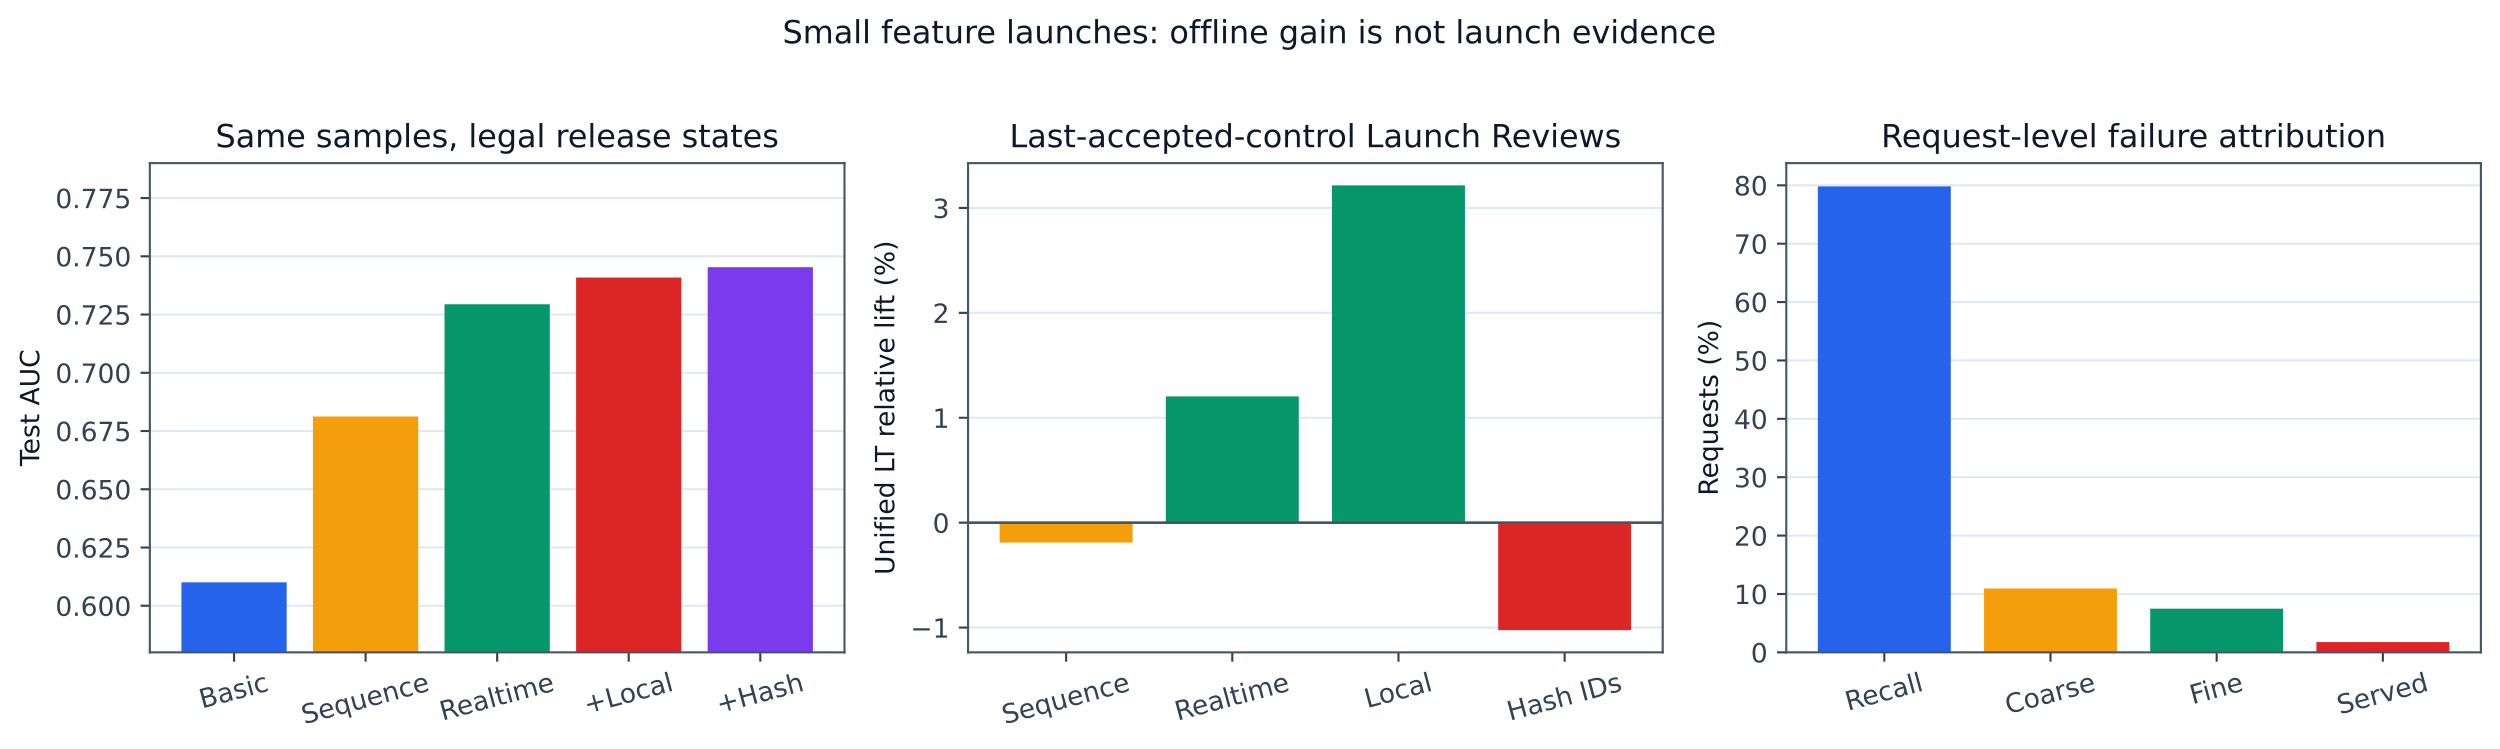
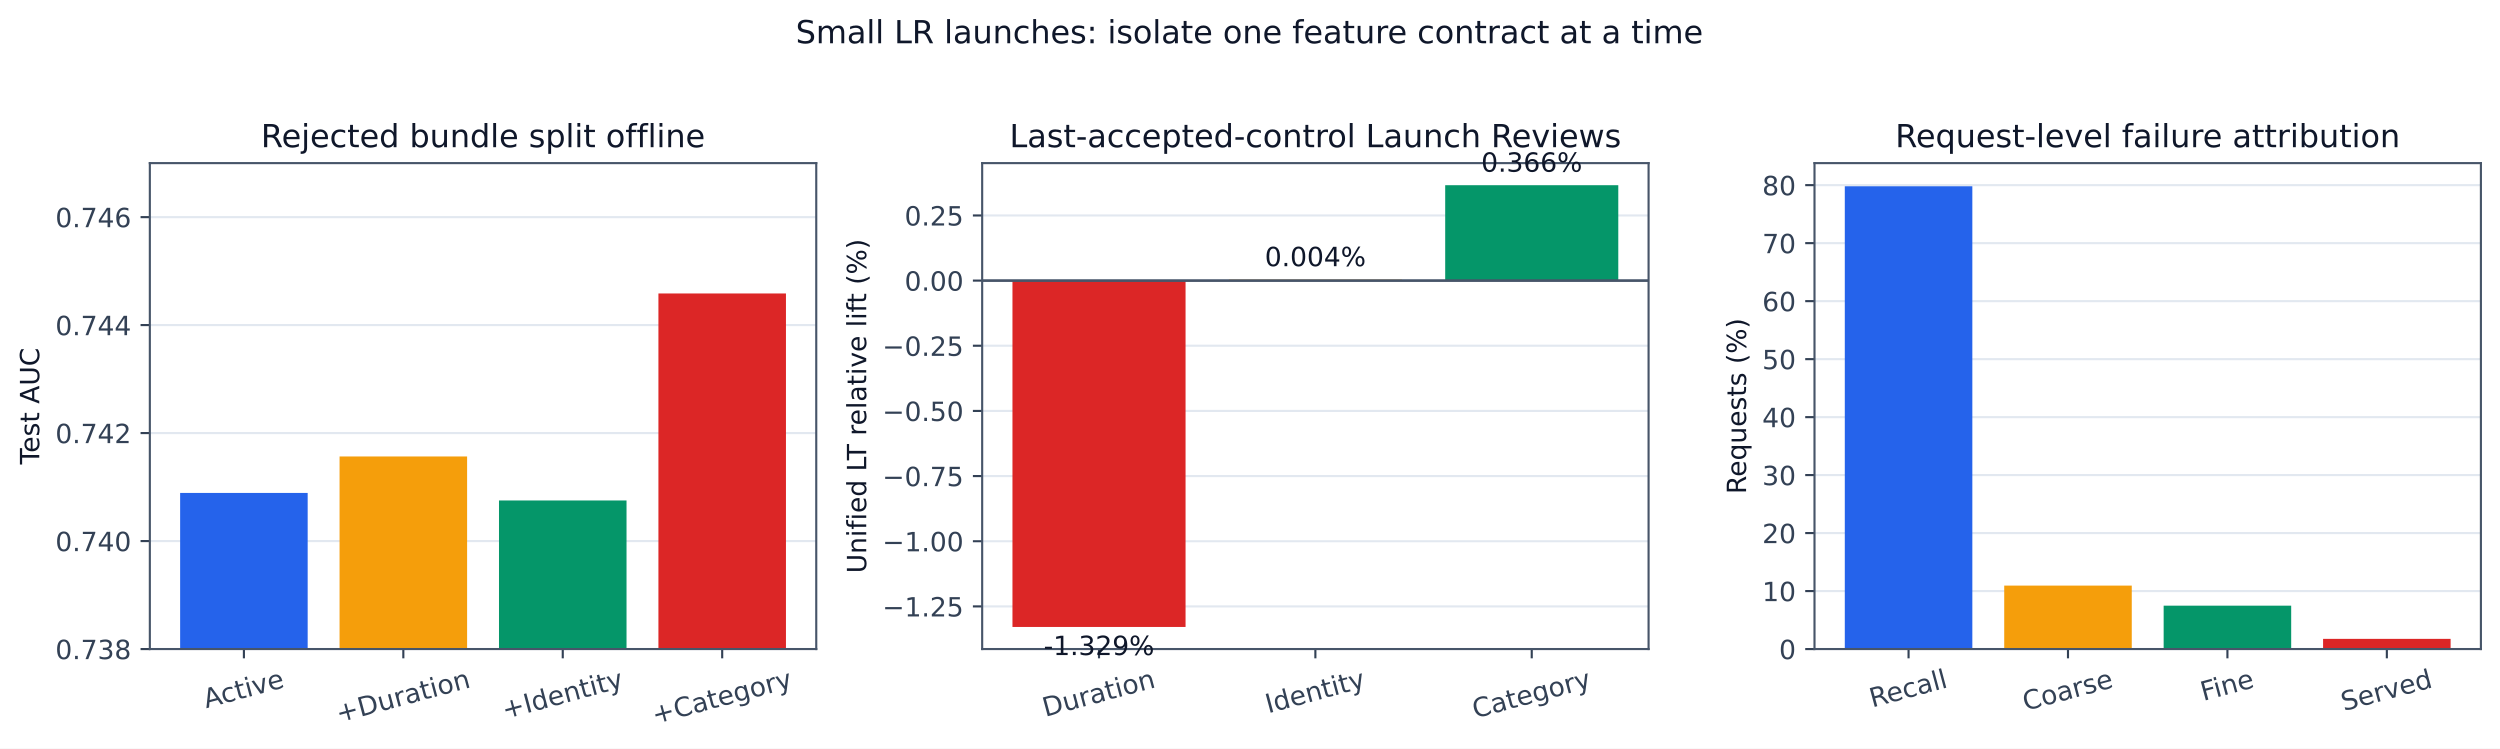
- <svg xmlns="http://www.w3.org/2000/svg" xmlns:xlink="http://www.w3.org/1999/xlink" width="942.716pt" height="282.31pt" viewBox="0 0 942.716 282.31" version="1.1">
+ <svg xmlns="http://www.w3.org/2000/svg" xmlns:xlink="http://www.w3.org/1999/xlink" width="942.761pt" height="282.3pt" viewBox="0 0 942.761 282.3" version="1.1">
  <defs>
    <style type="text/css">*{stroke-linejoin: round; stroke-linecap: butt}</style>
  </defs>
  <g id="figure_1">
    <g id="patch_1">
-       <path d="M 0 282.31 L 942.716 282.31 L 942.716 0 L 0 0 z " style="fill: #ffffff" />
+       <path d="M 0 282.3 L 942.761 282.3 L 942.761 -0 L 0 -0 z " style="fill: #ffffff" />
    </g>
    <g id="axes_1">
      <g id="patch_2">
-         <path d="M 56.506 245.994 L 318.446 245.994 L 318.446 61.512 L 56.506 61.512 z " style="fill: #ffffff" />
+         <path d="M 56.506 244.759 L 307.811 244.759 L 307.811 61.512 L 56.506 61.512 z " style="fill: #ffffff" />
      </g>
      <g id="matplotlib.axis_1">
        <g id="xtick_1">
          <g id="line2d_1">
            <defs>
              <path id="m2d16d54e33" d="M 0 0 L 0 3.5 " style="stroke: #334155; stroke-width: 0.8" />
            </defs>
            <g>
-               <use xlink:href="#m2d16d54e33" x="88.257" y="245.994" style="fill: #334155; stroke: #334155; stroke-width: 0.8" />
+               <use xlink:href="#m2d16d54e33" x="91.978" y="244.759" style="fill: #334155; stroke: #334155; stroke-width: 0.8" />
            </g>
          </g>
          <g id="text_1">
-             <text style="font-size: 10px; font-family: 'DejaVu Sans'; fill: #334155" transform="translate(76.18429 267.1856) rotate(-15)">Basic</text>
+             <text style="font-size: 10px; font-family: 'DejaVu Sans'; fill: #334155" transform="translate(77.75155 267.1052) rotate(-15)">Active</text>
          </g>
        </g>
        <g id="xtick_2">
          <g id="line2d_2">
            <g>
-               <use xlink:href="#m2d16d54e33" x="137.866" y="245.994" style="fill: #334155; stroke: #334155; stroke-width: 0.8" />
+               <use xlink:href="#m2d16d54e33" x="152.098" y="244.759" style="fill: #334155; stroke: #334155; stroke-width: 0.8" />
            </g>
          </g>
          <g id="text_2">
-             <text style="font-size: 10px; font-family: 'DejaVu Sans'; fill: #334155" transform="translate(114.7562 273.1008) rotate(-15)">Sequence</text>
+             <text style="font-size: 10px; font-family: 'DejaVu Sans'; fill: #334155" transform="translate(127.7898 272.5084) rotate(-15)">+Duration</text>
          </g>
        </g>
        <g id="xtick_3">
          <g id="line2d_3">
            <g>
-               <use xlink:href="#m2d16d54e33" x="187.476" y="245.994" style="fill: #334155; stroke: #334155; stroke-width: 0.8" />
+               <use xlink:href="#m2d16d54e33" x="212.219" y="244.759" style="fill: #334155; stroke: #334155; stroke-width: 0.8" />
            </g>
          </g>
          <g id="text_3">
-             <text style="font-size: 10px; font-family: 'DejaVu Sans'; fill: #334155" transform="translate(166.8676 271.7602) rotate(-15)">Realtime</text>
+             <text style="font-size: 10px; font-family: 'DejaVu Sans'; fill: #334155" transform="translate(190.3759 271.1872) rotate(-15)">+Identity</text>
          </g>
        </g>
        <g id="xtick_4">
          <g id="line2d_4">
            <g>
-               <use xlink:href="#m2d16d54e33" x="237.086" y="245.994" style="fill: #334155; stroke: #334155; stroke-width: 0.8" />
+               <use xlink:href="#m2d16d54e33" x="272.34" y="244.759" style="fill: #334155; stroke: #334155; stroke-width: 0.8" />
            </g>
          </g>
          <g id="text_4">
-             <text style="font-size: 10px; font-family: 'DejaVu Sans'; fill: #334155" transform="translate(221.2346 269.2108) rotate(-15)">+Local</text>
-           </g>
-         </g>
-         <g id="xtick_5">
-           <g id="line2d_5">
-             <g>
-               <use xlink:href="#m2d16d54e33" x="286.696" y="245.994" style="fill: #334155; stroke: #334155; stroke-width: 0.8" />
-             </g>
-           </g>
-           <g id="text_5">
-             <text style="font-size: 10px; font-family: 'DejaVu Sans'; fill: #334155" transform="translate(271.1946 269.0232) rotate(-15)">+Hash</text>
+             <text style="font-size: 10px; font-family: 'DejaVu Sans'; fill: #334155" transform="translate(246.9447 273.0908) rotate(-15)">+Category</text>
          </g>
        </g>
      </g>
      <g id="matplotlib.axis_2">
        <g id="ytick_1">
+           <g id="line2d_5">
+             <path d="M 56.506 244.759 L 307.811 244.759 " clip-path="url(#p1e16b56809)" style="fill: none; stroke: #e2e8f0; stroke-width: 0.8; stroke-linecap: square" />
+           </g>
          <g id="line2d_6">
-             <path d="M 56.506 228.424 L 318.446 228.424 " clip-path="url(#p769c4c5635)" style="fill: none; stroke: #e2e8f0; stroke-width: 0.8; stroke-linecap: square" />
-           </g>
-           <g id="line2d_7">
            <defs>
              <path id="mf6fff8dffd" d="M 0 0 L -3.5 0 " style="stroke: #334155; stroke-width: 0.8" />
            </defs>
            <g>
-               <use xlink:href="#mf6fff8dffd" x="56.506" y="228.424" style="fill: #334155; stroke: #334155; stroke-width: 0.8" />
+               <use xlink:href="#mf6fff8dffd" x="56.506" y="244.759" style="fill: #334155; stroke: #334155; stroke-width: 0.8" />
+             </g>
+           </g>
+           <g id="text_5">
+             <text style="font-size: 10px; font-family: 'DejaVu Sans'; text-anchor: end; fill: #334155" x="49.506" y="248.558" transform="rotate(-0 49.50625 248.5585)">0.738</text>
+           </g>
+         </g>
+         <g id="ytick_2">
+           <g id="line2d_7">
+             <path d="M 56.506 204.038 L 307.811 204.038 " clip-path="url(#p1e16b56809)" style="fill: none; stroke: #e2e8f0; stroke-width: 0.8; stroke-linecap: square" />
+           </g>
+           <g id="line2d_8">
+             <g>
+               <use xlink:href="#mf6fff8dffd" x="56.506" y="204.038" style="fill: #334155; stroke: #334155; stroke-width: 0.8" />
            </g>
          </g>
          <g id="text_6">
-             <text style="font-size: 10px; font-family: 'DejaVu Sans'; text-anchor: end; fill: #334155" x="49.506" y="232.223" transform="rotate(-0 49.50625 232.2233)">0.600</text>
-           </g>
-         </g>
-         <g id="ytick_2">
-           <g id="line2d_8">
-             <path d="M 56.506 206.462 L 318.446 206.462 " clip-path="url(#p769c4c5635)" style="fill: none; stroke: #e2e8f0; stroke-width: 0.8; stroke-linecap: square" />
-           </g>
+             <text style="font-size: 10px; font-family: 'DejaVu Sans'; text-anchor: end; fill: #334155" x="49.506" y="207.837" transform="rotate(-0 49.50625 207.8368)">0.740</text>
+           </g>
+         </g>
+         <g id="ytick_3">
          <g id="line2d_9">
-             <g>
-               <use xlink:href="#mf6fff8dffd" x="56.506" y="206.462" style="fill: #334155; stroke: #334155; stroke-width: 0.8" />
+             <path d="M 56.506 163.316 L 307.811 163.316 " clip-path="url(#p1e16b56809)" style="fill: none; stroke: #e2e8f0; stroke-width: 0.8; stroke-linecap: square" />
+           </g>
+           <g id="line2d_10">
+             <g>
+               <use xlink:href="#mf6fff8dffd" x="56.506" y="163.316" style="fill: #334155; stroke: #334155; stroke-width: 0.8" />
            </g>
          </g>
          <g id="text_7">
-             <text style="font-size: 10px; font-family: 'DejaVu Sans'; text-anchor: end; fill: #334155" x="49.506" y="210.261" transform="rotate(-0 49.50625 210.2612)">0.625</text>
-           </g>
-         </g>
-         <g id="ytick_3">
-           <g id="line2d_10">
-             <path d="M 56.506 184.5 L 318.446 184.5 " clip-path="url(#p769c4c5635)" style="fill: none; stroke: #e2e8f0; stroke-width: 0.8; stroke-linecap: square" />
-           </g>
+             <text style="font-size: 10px; font-family: 'DejaVu Sans'; text-anchor: end; fill: #334155" x="49.506" y="167.115" transform="rotate(-0 49.50625 167.1152)">0.742</text>
+           </g>
+         </g>
+         <g id="ytick_4">
          <g id="line2d_11">
-             <g>
-               <use xlink:href="#mf6fff8dffd" x="56.506" y="184.5" style="fill: #334155; stroke: #334155; stroke-width: 0.8" />
+             <path d="M 56.506 122.594 L 307.811 122.594 " clip-path="url(#p1e16b56809)" style="fill: none; stroke: #e2e8f0; stroke-width: 0.8; stroke-linecap: square" />
+           </g>
+           <g id="line2d_12">
+             <g>
+               <use xlink:href="#mf6fff8dffd" x="56.506" y="122.594" style="fill: #334155; stroke: #334155; stroke-width: 0.8" />
            </g>
          </g>
          <g id="text_8">
-             <text style="font-size: 10px; font-family: 'DejaVu Sans'; text-anchor: end; fill: #334155" x="49.506" y="188.299" transform="rotate(-0 49.50625 188.2991)">0.650</text>
-           </g>
-         </g>
-         <g id="ytick_4">
-           <g id="line2d_12">
-             <path d="M 56.506 162.538 L 318.446 162.538 " clip-path="url(#p769c4c5635)" style="fill: none; stroke: #e2e8f0; stroke-width: 0.8; stroke-linecap: square" />
-           </g>
+             <text style="font-size: 10px; font-family: 'DejaVu Sans'; text-anchor: end; fill: #334155" x="49.506" y="126.394" transform="rotate(-0 49.50625 126.3936)">0.744</text>
+           </g>
+         </g>
+         <g id="ytick_5">
          <g id="line2d_13">
-             <g>
-               <use xlink:href="#mf6fff8dffd" x="56.506" y="162.538" style="fill: #334155; stroke: #334155; stroke-width: 0.8" />
+             <path d="M 56.506 81.873 L 307.811 81.873 " clip-path="url(#p1e16b56809)" style="fill: none; stroke: #e2e8f0; stroke-width: 0.8; stroke-linecap: square" />
+           </g>
+           <g id="line2d_14">
+             <g>
+               <use xlink:href="#mf6fff8dffd" x="56.506" y="81.873" style="fill: #334155; stroke: #334155; stroke-width: 0.8" />
            </g>
          </g>
          <g id="text_9">
-             <text style="font-size: 10px; font-family: 'DejaVu Sans'; text-anchor: end; fill: #334155" x="49.506" y="166.337" transform="rotate(-0 49.50625 166.337)">0.675</text>
-           </g>
-         </g>
-         <g id="ytick_5">
-           <g id="line2d_14">
-             <path d="M 56.506 140.576 L 318.446 140.576 " clip-path="url(#p769c4c5635)" style="fill: none; stroke: #e2e8f0; stroke-width: 0.8; stroke-linecap: square" />
-           </g>
-           <g id="line2d_15">
-             <g>
-               <use xlink:href="#mf6fff8dffd" x="56.506" y="140.576" style="fill: #334155; stroke: #334155; stroke-width: 0.8" />
-             </g>
-           </g>
-           <g id="text_10">
-             <text style="font-size: 10px; font-family: 'DejaVu Sans'; text-anchor: end; fill: #334155" x="49.506" y="144.375" transform="rotate(-0 49.50625 144.3749)">0.700</text>
-           </g>
-         </g>
-         <g id="ytick_6">
-           <g id="line2d_16">
-             <path d="M 56.506 118.614 L 318.446 118.614 " clip-path="url(#p769c4c5635)" style="fill: none; stroke: #e2e8f0; stroke-width: 0.8; stroke-linecap: square" />
-           </g>
-           <g id="line2d_17">
-             <g>
-               <use xlink:href="#mf6fff8dffd" x="56.506" y="118.614" style="fill: #334155; stroke: #334155; stroke-width: 0.8" />
-             </g>
-           </g>
-           <g id="text_11">
-             <text style="font-size: 10px; font-family: 'DejaVu Sans'; text-anchor: end; fill: #334155" x="49.506" y="122.413" transform="rotate(-0 49.50625 122.4127)">0.725</text>
-           </g>
-         </g>
-         <g id="ytick_7">
-           <g id="line2d_18">
-             <path d="M 56.506 96.651 L 318.446 96.651 " clip-path="url(#p769c4c5635)" style="fill: none; stroke: #e2e8f0; stroke-width: 0.8; stroke-linecap: square" />
-           </g>
-           <g id="line2d_19">
-             <g>
-               <use xlink:href="#mf6fff8dffd" x="56.506" y="96.651" style="fill: #334155; stroke: #334155; stroke-width: 0.8" />
-             </g>
-           </g>
-           <g id="text_12">
-             <text style="font-size: 10px; font-family: 'DejaVu Sans'; text-anchor: end; fill: #334155" x="49.506" y="100.451" transform="rotate(-0 49.50625 100.4506)">0.750</text>
-           </g>
-         </g>
-         <g id="ytick_8">
-           <g id="line2d_20">
-             <path d="M 56.506 74.689 L 318.446 74.689 " clip-path="url(#p769c4c5635)" style="fill: none; stroke: #e2e8f0; stroke-width: 0.8; stroke-linecap: square" />
-           </g>
-           <g id="line2d_21">
-             <g>
-               <use xlink:href="#mf6fff8dffd" x="56.506" y="74.689" style="fill: #334155; stroke: #334155; stroke-width: 0.8" />
-             </g>
-           </g>
-           <g id="text_13">
-             <text style="font-size: 10px; font-family: 'DejaVu Sans'; text-anchor: end; fill: #334155" x="49.506" y="78.488" transform="rotate(-0 49.50625 78.48849)">0.775</text>
-           </g>
-         </g>
-         <g id="text_14">
-           <text style="font-size: 10px; font-family: 'DejaVu Sans'; text-anchor: middle; fill: #0f172a" x="14.798" y="153.753" transform="rotate(-90 14.79844 153.7529)">Test AUC</text>
+             <text style="font-size: 10px; font-family: 'DejaVu Sans'; text-anchor: end; fill: #334155" x="49.506" y="85.672" transform="rotate(-0 49.50625 85.67202)">0.746</text>
+           </g>
+         </g>
+         <g id="text_10">
+           <text style="font-size: 10px; font-family: 'DejaVu Sans'; text-anchor: middle; fill: #0f172a" x="14.798" y="153.136" transform="rotate(-90 14.79844 153.1356)">Test AUC</text>
        </g>
      </g>
      <g id="patch_3">
-         <path d="M 68.413 755.515 L 108.1 755.515 L 108.1 219.592 L 68.413 219.592 z " clip-path="url(#p769c4c5635)" style="fill: #2563eb" />
+         <path d="M 67.929 15271.033 L 116.026 15271.033 L 116.026 185.888 L 67.929 185.888 z " clip-path="url(#p1e16b56809)" style="fill: #2563eb" />
      </g>
      <g id="patch_4">
-         <path d="M 118.022 755.515 L 157.71 755.515 L 157.71 157.079 L 118.022 157.079 z " clip-path="url(#p769c4c5635)" style="fill: #f59e0b" />
+         <path d="M 128.05 15271.033 L 176.147 15271.033 L 176.147 172.144 L 128.05 172.144 z " clip-path="url(#p1e16b56809)" style="fill: #f59e0b" />
      </g>
      <g id="patch_5">
-         <path d="M 167.632 755.515 L 207.32 755.515 L 207.32 114.738 L 167.632 114.738 z " clip-path="url(#p769c4c5635)" style="fill: #059669" />
+         <path d="M 188.171 15271.033 L 236.267 15271.033 L 236.267 188.725 L 188.171 188.725 z " clip-path="url(#p1e16b56809)" style="fill: #059669" />
      </g>
      <g id="patch_6">
-         <path d="M 217.242 755.515 L 256.93 755.515 L 256.93 104.653 L 217.242 104.653 z " clip-path="url(#p769c4c5635)" style="fill: #dc2626" />
+         <path d="M 248.292 15271.033 L 296.388 15271.033 L 296.388 110.66 L 248.292 110.66 z " clip-path="url(#p1e16b56809)" style="fill: #dc2626" />
      </g>
      <g id="patch_7">
-         <path d="M 266.852 755.515 L 306.54 755.515 L 306.54 100.762 L 266.852 100.762 z " clip-path="url(#p769c4c5635)" style="fill: #7c3aed" />
+         <path d="M 56.506 244.759 L 56.506 61.512 " style="fill: none; stroke: #475569; stroke-width: 0.8; stroke-linejoin: miter; stroke-linecap: square" />
      </g>
      <g id="patch_8">
-         <path d="M 56.506 245.994 L 56.506 61.512 " style="fill: none; stroke: #475569; stroke-width: 0.8; stroke-linejoin: miter; stroke-linecap: square" />
+         <path d="M 307.811 244.759 L 307.811 61.512 " style="fill: none; stroke: #475569; stroke-width: 0.8; stroke-linejoin: miter; stroke-linecap: square" />
      </g>
      <g id="patch_9">
-         <path d="M 318.446 245.994 L 318.446 61.512 " style="fill: none; stroke: #475569; stroke-width: 0.8; stroke-linejoin: miter; stroke-linecap: square" />
+         <path d="M 56.506 244.759 L 307.811 244.759 " style="fill: none; stroke: #475569; stroke-width: 0.8; stroke-linejoin: miter; stroke-linecap: square" />
      </g>
      <g id="patch_10">
-         <path d="M 56.506 245.994 L 318.446 245.994 " style="fill: none; stroke: #475569; stroke-width: 0.8; stroke-linejoin: miter; stroke-linecap: square" />
-       </g>
-       <g id="patch_11">
-         <path d="M 56.506 61.512 L 318.446 61.512 " style="fill: none; stroke: #475569; stroke-width: 0.8; stroke-linejoin: miter; stroke-linecap: square" />
-       </g>
-       <g id="text_15">
-         <text style="font-size: 12px; font-family: 'DejaVu Sans'; text-anchor: middle; fill: #0f172a" x="187.476" y="55.512" transform="rotate(-0 187.4762 55.512)">Same samples, legal release states</text>
+         <path d="M 56.506 61.512 L 307.811 61.512 " style="fill: none; stroke: #475569; stroke-width: 0.8; stroke-linejoin: miter; stroke-linecap: square" />
+       </g>
+       <g id="text_11">
+         <text style="font-size: 12px; font-family: 'DejaVu Sans'; text-anchor: middle; fill: #0f172a" x="182.159" y="55.512" transform="rotate(-0 182.1587 55.512)">Rejected bundle split offline</text>
      </g>
    </g>
    <g id="axes_2">
+       <g id="patch_11">
+         <path d="M 370.381 244.759 L 621.686 244.759 L 621.686 61.512 L 370.381 61.512 z " style="fill: #ffffff" />
+       </g>
+       <g id="matplotlib.axis_3">
+         <g id="xtick_5">
+           <g id="line2d_15">
+             <g>
+               <use xlink:href="#m2d16d54e33" x="414.441" y="244.759" style="fill: #334155; stroke: #334155; stroke-width: 0.8" />
+             </g>
+           </g>
+           <g id="text_12">
+             <text style="font-size: 10px; font-family: 'DejaVu Sans'; fill: #334155" transform="translate(394.1797 270.3396) rotate(-15)">Duration</text>
+           </g>
+         </g>
+         <g id="xtick_6">
+           <g id="line2d_16">
+             <g>
+               <use xlink:href="#m2d16d54e33" x="496.034" y="244.759" style="fill: #334155; stroke: #334155; stroke-width: 0.8" />
+             </g>
+           </g>
+           <g id="text_13">
+             <text style="font-size: 10px; font-family: 'DejaVu Sans'; fill: #334155" transform="translate(478.2376 269.0184) rotate(-15)">Identity</text>
+           </g>
+         </g>
+         <g id="xtick_7">
+           <g id="line2d_17">
+             <g>
+               <use xlink:href="#m2d16d54e33" x="577.626" y="244.759" style="fill: #334155; stroke: #334155; stroke-width: 0.8" />
+             </g>
+           </g>
+           <g id="text_14">
+             <text style="font-size: 10px; font-family: 'DejaVu Sans'; fill: #334155" transform="translate(556.2781 270.9219) rotate(-15)">Category</text>
+           </g>
+         </g>
+       </g>
+       <g id="matplotlib.axis_4">
+         <g id="ytick_6">
+           <g id="line2d_18">
+             <path d="M 370.381 228.672 L 621.686 228.672 " clip-path="url(#p3cbc10223a)" style="fill: none; stroke: #e2e8f0; stroke-width: 0.8; stroke-linecap: square" />
+           </g>
+           <g id="line2d_19">
+             <g>
+               <use xlink:href="#mf6fff8dffd" x="370.381" y="228.672" style="fill: #334155; stroke: #334155; stroke-width: 0.8" />
+             </g>
+           </g>
+           <g id="text_15">
+             <text style="font-size: 10px; font-family: 'DejaVu Sans'; text-anchor: end; fill: #334155" x="363.381" y="232.471" transform="rotate(-0 363.3813 232.4715)">−1.25</text>
+           </g>
+         </g>
+         <g id="ytick_7">
+           <g id="line2d_20">
+             <path d="M 370.381 204.101 L 621.686 204.101 " clip-path="url(#p3cbc10223a)" style="fill: none; stroke: #e2e8f0; stroke-width: 0.8; stroke-linecap: square" />
+           </g>
+           <g id="line2d_21">
+             <g>
+               <use xlink:href="#mf6fff8dffd" x="370.381" y="204.101" style="fill: #334155; stroke: #334155; stroke-width: 0.8" />
+             </g>
+           </g>
+           <g id="text_16">
+             <text style="font-size: 10px; font-family: 'DejaVu Sans'; text-anchor: end; fill: #334155" x="363.381" y="207.9" transform="rotate(-0 363.3813 207.9004)">−1.00</text>
+           </g>
+         </g>
+         <g id="ytick_8">
+           <g id="line2d_22">
+             <path d="M 370.381 179.53 L 621.686 179.53 " clip-path="url(#p3cbc10223a)" style="fill: none; stroke: #e2e8f0; stroke-width: 0.8; stroke-linecap: square" />
+           </g>
+           <g id="line2d_23">
+             <g>
+               <use xlink:href="#mf6fff8dffd" x="370.381" y="179.53" style="fill: #334155; stroke: #334155; stroke-width: 0.8" />
+             </g>
+           </g>
+           <g id="text_17">
+             <text style="font-size: 10px; font-family: 'DejaVu Sans'; text-anchor: end; fill: #334155" x="363.381" y="183.329" transform="rotate(-0 363.3813 183.3293)">−0.75</text>
+           </g>
+         </g>
+         <g id="ytick_9">
+           <g id="line2d_24">
+             <path d="M 370.381 154.959 L 621.686 154.959 " clip-path="url(#p3cbc10223a)" style="fill: none; stroke: #e2e8f0; stroke-width: 0.8; stroke-linecap: square" />
+           </g>
+           <g id="line2d_25">
+             <g>
+               <use xlink:href="#mf6fff8dffd" x="370.381" y="154.959" style="fill: #334155; stroke: #334155; stroke-width: 0.8" />
+             </g>
+           </g>
+           <g id="text_18">
+             <text style="font-size: 10px; font-family: 'DejaVu Sans'; text-anchor: end; fill: #334155" x="363.381" y="158.758" transform="rotate(-0 363.3813 158.7582)">−0.50</text>
+           </g>
+         </g>
+         <g id="ytick_10">
+           <g id="line2d_26">
+             <path d="M 370.381 130.388 L 621.686 130.388 " clip-path="url(#p3cbc10223a)" style="fill: none; stroke: #e2e8f0; stroke-width: 0.8; stroke-linecap: square" />
+           </g>
+           <g id="line2d_27">
+             <g>
+               <use xlink:href="#mf6fff8dffd" x="370.381" y="130.388" style="fill: #334155; stroke: #334155; stroke-width: 0.8" />
+             </g>
+           </g>
+           <g id="text_19">
+             <text style="font-size: 10px; font-family: 'DejaVu Sans'; text-anchor: end; fill: #334155" x="363.381" y="134.187" transform="rotate(-0 363.3813 134.1872)">−0.25</text>
+           </g>
+         </g>
+         <g id="ytick_11">
+           <g id="line2d_28">
+             <path d="M 370.381 105.817 L 621.686 105.817 " clip-path="url(#p3cbc10223a)" style="fill: none; stroke: #e2e8f0; stroke-width: 0.8; stroke-linecap: square" />
+           </g>
+           <g id="line2d_29">
+             <g>
+               <use xlink:href="#mf6fff8dffd" x="370.381" y="105.817" style="fill: #334155; stroke: #334155; stroke-width: 0.8" />
+             </g>
+           </g>
+           <g id="text_20">
+             <text style="font-size: 10px; font-family: 'DejaVu Sans'; text-anchor: end; fill: #334155" x="363.381" y="109.616" transform="rotate(-0 363.3813 109.6161)">0.00</text>
+           </g>
+         </g>
+         <g id="ytick_12">
+           <g id="line2d_30">
+             <path d="M 370.381 81.246 L 621.686 81.246 " clip-path="url(#p3cbc10223a)" style="fill: none; stroke: #e2e8f0; stroke-width: 0.8; stroke-linecap: square" />
+           </g>
+           <g id="line2d_31">
+             <g>
+               <use xlink:href="#mf6fff8dffd" x="370.381" y="81.246" style="fill: #334155; stroke: #334155; stroke-width: 0.8" />
+             </g>
+           </g>
+           <g id="text_21">
+             <text style="font-size: 10px; font-family: 'DejaVu Sans'; text-anchor: end; fill: #334155" x="363.381" y="85.045" transform="rotate(-0 363.3813 85.04501)">0.25</text>
+           </g>
+         </g>
+         <g id="text_22">
+           <text style="font-size: 10px; font-family: 'DejaVu Sans'; text-anchor: middle; fill: #0f172a" x="326.656" y="153.136" transform="rotate(-90 326.6562 153.1356)">Unified LT relative lift (%)</text>
+         </g>
+       </g>
      <g id="patch_12">
-         <path d="M 365.041 245.994 L 626.981 245.994 L 626.981 61.512 L 365.041 61.512 z " style="fill: #ffffff" />
-       </g>
-       <g id="matplotlib.axis_3">
-         <g id="xtick_6">
-           <g id="line2d_22">
-             <g>
-               <use xlink:href="#m2d16d54e33" x="402.014" y="245.994" style="fill: #334155; stroke: #334155; stroke-width: 0.8" />
-             </g>
-           </g>
-           <g id="text_16">
-             <text style="font-size: 10px; font-family: 'DejaVu Sans'; fill: #334155" transform="translate(378.9034 273.1008) rotate(-15)">Sequence</text>
-           </g>
-         </g>
-         <g id="xtick_7">
-           <g id="line2d_23">
-             <g>
-               <use xlink:href="#m2d16d54e33" x="464.679" y="245.994" style="fill: #334155; stroke: #334155; stroke-width: 0.8" />
-             </g>
-           </g>
-           <g id="text_17">
-             <text style="font-size: 10px; font-family: 'DejaVu Sans'; fill: #334155" transform="translate(444.0701 271.7602) rotate(-15)">Realtime</text>
-           </g>
-         </g>
-         <g id="xtick_8">
-           <g id="line2d_24">
-             <g>
-               <use xlink:href="#m2d16d54e33" x="527.344" y="245.994" style="fill: #334155; stroke: #334155; stroke-width: 0.8" />
-             </g>
-           </g>
-           <g id="text_18">
-             <text style="font-size: 10px; font-family: 'DejaVu Sans'; fill: #334155" transform="translate(515.5394 267.042) rotate(-15)">Local</text>
-           </g>
-         </g>
-         <g id="xtick_9">
-           <g id="line2d_25">
-             <g>
-               <use xlink:href="#m2d16d54e33" x="590.009" y="245.994" style="fill: #334155; stroke: #334155; stroke-width: 0.8" />
-             </g>
-           </g>
-           <g id="text_19">
-             <text style="font-size: 10px; font-family: 'DejaVu Sans'; fill: #334155" transform="translate(569.3602 271.7816) rotate(-15)">Hash IDs</text>
-           </g>
-         </g>
-       </g>
-       <g id="matplotlib.axis_4">
-         <g id="ytick_9">
-           <g id="line2d_26">
-             <path d="M 365.041 236.66 L 626.981 236.66 " clip-path="url(#pf1197896cd)" style="fill: none; stroke: #e2e8f0; stroke-width: 0.8; stroke-linecap: square" />
-           </g>
-           <g id="line2d_27">
-             <g>
-               <use xlink:href="#mf6fff8dffd" x="365.041" y="236.66" style="fill: #334155; stroke: #334155; stroke-width: 0.8" />
-             </g>
-           </g>
-           <g id="text_20">
-             <text style="font-size: 10px; font-family: 'DejaVu Sans'; text-anchor: end; fill: #334155" x="358.041" y="240.459" transform="rotate(-0 358.0412 240.4591)">−1</text>
-           </g>
-         </g>
-         <g id="ytick_10">
-           <g id="line2d_28">
-             <path d="M 365.041 197.097 L 626.981 197.097 " clip-path="url(#pf1197896cd)" style="fill: none; stroke: #e2e8f0; stroke-width: 0.8; stroke-linecap: square" />
-           </g>
-           <g id="line2d_29">
-             <g>
-               <use xlink:href="#mf6fff8dffd" x="365.041" y="197.097" style="fill: #334155; stroke: #334155; stroke-width: 0.8" />
-             </g>
-           </g>
-           <g id="text_21">
-             <text style="font-size: 10px; font-family: 'DejaVu Sans'; text-anchor: end; fill: #334155" x="358.041" y="200.896" transform="rotate(-0 358.0412 200.8964)">0</text>
-           </g>
-         </g>
-         <g id="ytick_11">
-           <g id="line2d_30">
-             <path d="M 365.041 157.535 L 626.981 157.535 " clip-path="url(#pf1197896cd)" style="fill: none; stroke: #e2e8f0; stroke-width: 0.8; stroke-linecap: square" />
-           </g>
-           <g id="line2d_31">
-             <g>
-               <use xlink:href="#mf6fff8dffd" x="365.041" y="157.535" style="fill: #334155; stroke: #334155; stroke-width: 0.8" />
-             </g>
-           </g>
-           <g id="text_22">
-             <text style="font-size: 10px; font-family: 'DejaVu Sans'; text-anchor: end; fill: #334155" x="358.041" y="161.334" transform="rotate(-0 358.0412 161.3338)">1</text>
-           </g>
-         </g>
-         <g id="ytick_12">
-           <g id="line2d_32">
-             <path d="M 365.041 117.972 L 626.981 117.972 " clip-path="url(#pf1197896cd)" style="fill: none; stroke: #e2e8f0; stroke-width: 0.8; stroke-linecap: square" />
-           </g>
-           <g id="line2d_33">
-             <g>
-               <use xlink:href="#mf6fff8dffd" x="365.041" y="117.972" style="fill: #334155; stroke: #334155; stroke-width: 0.8" />
-             </g>
-           </g>
-           <g id="text_23">
-             <text style="font-size: 10px; font-family: 'DejaVu Sans'; text-anchor: end; fill: #334155" x="358.041" y="121.771" transform="rotate(-0 358.0412 121.7711)">2</text>
-           </g>
-         </g>
-         <g id="ytick_13">
-           <g id="line2d_34">
-             <path d="M 365.041 78.409 L 626.981 78.409 " clip-path="url(#pf1197896cd)" style="fill: none; stroke: #e2e8f0; stroke-width: 0.8; stroke-linecap: square" />
-           </g>
-           <g id="line2d_35">
-             <g>
-               <use xlink:href="#mf6fff8dffd" x="365.041" y="78.409" style="fill: #334155; stroke: #334155; stroke-width: 0.8" />
-             </g>
-           </g>
-           <g id="text_24">
-             <text style="font-size: 10px; font-family: 'DejaVu Sans'; text-anchor: end; fill: #334155" x="358.041" y="82.208" transform="rotate(-0 358.0412 82.20841)">3</text>
-           </g>
-         </g>
-         <g id="text_25">
-           <text style="font-size: 10px; font-family: 'DejaVu Sans'; text-anchor: middle; fill: #0f172a" x="337.219" y="153.753" transform="rotate(-90 337.2194 153.7529)">Unified LT relative lift (%)</text>
-         </g>
+         <path d="M 381.804 105.817 L 447.078 105.817 L 447.078 236.43 L 381.804 236.43 z " clip-path="url(#p3cbc10223a)" style="fill: #dc2626" />
      </g>
      <g id="patch_13">
-         <path d="M 376.948 197.097 L 427.08 197.097 L 427.08 204.585 L 376.948 204.585 z " clip-path="url(#pf1197896cd)" style="fill: #f59e0b" />
+         <path d="M 463.397 105.817 L 528.671 105.817 L 528.671 105.46 L 463.397 105.46 z " clip-path="url(#p3cbc10223a)" style="fill: #f59e0b" />
      </g>
      <g id="patch_14">
-         <path d="M 439.613 197.097 L 489.745 197.097 L 489.745 149.478 L 439.613 149.478 z " clip-path="url(#pf1197896cd)" style="fill: #059669" />
+         <path d="M 544.989 105.817 L 610.263 105.817 L 610.263 69.841 L 544.989 69.841 z " clip-path="url(#p3cbc10223a)" style="fill: #059669" />
+       </g>
+       <g id="line2d_32">
+         <path d="M 370.381 105.817 L 621.686 105.817 " clip-path="url(#p3cbc10223a)" style="fill: none; stroke: #475569; stroke-linecap: square" />
      </g>
      <g id="patch_15">
-         <path d="M 502.278 197.097 L 552.41 197.097 L 552.41 69.898 L 502.278 69.898 z " clip-path="url(#pf1197896cd)" style="fill: #059669" />
+         <path d="M 370.381 244.759 L 370.381 61.512 " style="fill: none; stroke: #475569; stroke-width: 0.8; stroke-linejoin: miter; stroke-linecap: square" />
      </g>
      <g id="patch_16">
-         <path d="M 564.943 197.097 L 615.075 197.097 L 615.075 237.608 L 564.943 237.608 z " clip-path="url(#pf1197896cd)" style="fill: #dc2626" />
-       </g>
-       <g id="line2d_36">
-         <path d="M 365.041 197.097 L 626.981 197.097 " clip-path="url(#pf1197896cd)" style="fill: none; stroke: #475569; stroke-linecap: square" />
+         <path d="M 621.686 244.759 L 621.686 61.512 " style="fill: none; stroke: #475569; stroke-width: 0.8; stroke-linejoin: miter; stroke-linecap: square" />
      </g>
      <g id="patch_17">
-         <path d="M 365.041 245.994 L 365.041 61.512 " style="fill: none; stroke: #475569; stroke-width: 0.8; stroke-linejoin: miter; stroke-linecap: square" />
+         <path d="M 370.381 244.759 L 621.686 244.759 " style="fill: none; stroke: #475569; stroke-width: 0.8; stroke-linejoin: miter; stroke-linecap: square" />
      </g>
      <g id="patch_18">
-         <path d="M 626.981 245.994 L 626.981 61.512 " style="fill: none; stroke: #475569; stroke-width: 0.8; stroke-linejoin: miter; stroke-linecap: square" />
-       </g>
-       <g id="patch_19">
-         <path d="M 365.041 245.994 L 626.981 245.994 " style="fill: none; stroke: #475569; stroke-width: 0.8; stroke-linejoin: miter; stroke-linecap: square" />
-       </g>
-       <g id="patch_20">
-         <path d="M 365.041 61.512 L 626.981 61.512 " style="fill: none; stroke: #475569; stroke-width: 0.8; stroke-linejoin: miter; stroke-linecap: square" />
+         <path d="M 370.381 61.512 L 621.686 61.512 " style="fill: none; stroke: #475569; stroke-width: 0.8; stroke-linejoin: miter; stroke-linecap: square" />
+       </g>
+       <g id="text_23">
+         <text style="font-size: 10px; font-family: 'DejaVu Sans'; text-anchor: middle; fill: #0f172a" x="414.441" y="247.028" transform="rotate(-0 414.4412 247.0283)">-1.329%</text>
+       </g>
+       <g id="text_24">
+         <text style="font-size: 10px; font-family: 'DejaVu Sans'; text-anchor: middle; fill: #0f172a" x="496.034" y="100.38" transform="rotate(-0 496.0337 100.3799)">0.004%</text>
+       </g>
+       <g id="text_25">
+         <text style="font-size: 10px; font-family: 'DejaVu Sans'; text-anchor: middle; fill: #0f172a" x="577.626" y="64.762" transform="rotate(-0 577.6263 64.76173)">0.366%</text>
      </g>
      <g id="text_26">
-         <text style="font-size: 12px; font-family: 'DejaVu Sans'; text-anchor: middle; fill: #0f172a" x="496.011" y="55.512" transform="rotate(-0 496.0113 55.512)">Last-accepted-control Launch Reviews</text>
+         <text style="font-size: 12px; font-family: 'DejaVu Sans'; text-anchor: middle; fill: #0f172a" x="496.034" y="55.512" transform="rotate(-0 496.0337 55.512)">Last-accepted-control Launch Reviews</text>
      </g>
    </g>
    <g id="axes_3">
+       <g id="patch_19">
+         <path d="M 684.256 244.759 L 935.561 244.759 L 935.561 61.512 L 684.256 61.512 z " style="fill: #ffffff" />
+       </g>
+       <g id="matplotlib.axis_5">
+         <g id="xtick_8">
+           <g id="line2d_33">
+             <g>
+               <use xlink:href="#m2d16d54e33" x="719.728" y="244.759" style="fill: #334155; stroke: #334155; stroke-width: 0.8" />
+             </g>
+           </g>
+           <g id="text_27">
+             <text style="font-size: 10px; font-family: 'DejaVu Sans'; fill: #334155" transform="translate(706.0328 266.8205) rotate(-15)">Recall</text>
+           </g>
+         </g>
+         <g id="xtick_9">
+           <g id="line2d_34">
+             <g>
+               <use xlink:href="#m2d16d54e33" x="779.848" y="244.759" style="fill: #334155; stroke: #334155; stroke-width: 0.8" />
+             </g>
+           </g>
+           <g id="text_28">
+             <text style="font-size: 10px; font-family: 'DejaVu Sans'; fill: #334155" transform="translate(763.8022 268.0806) rotate(-15)">Coarse</text>
+           </g>
+         </g>
+         <g id="xtick_10">
+           <g id="line2d_35">
+             <g>
+               <use xlink:href="#m2d16d54e33" x="839.969" y="244.759" style="fill: #334155; stroke: #334155; stroke-width: 0.8" />
+             </g>
+           </g>
+           <g id="text_29">
+             <text style="font-size: 10px; font-family: 'DejaVu Sans'; fill: #334155" transform="translate(830.8815 264.3516) rotate(-15)">Fine</text>
+           </g>
+         </g>
+         <g id="xtick_11">
+           <g id="line2d_36">
+             <g>
+               <use xlink:href="#m2d16d54e33" x="900.09" y="244.759" style="fill: #334155; stroke: #334155; stroke-width: 0.8" />
+             </g>
+           </g>
+           <g id="text_30">
+             <text style="font-size: 10px; font-family: 'DejaVu Sans'; fill: #334155" transform="translate(883.8846 268.1659) rotate(-15)">Served</text>
+           </g>
+         </g>
+       </g>
+       <g id="matplotlib.axis_6">
+         <g id="ytick_13">
+           <g id="line2d_37">
+             <path d="M 684.256 244.759 L 935.561 244.759 " clip-path="url(#p25df6b8477)" style="fill: none; stroke: #e2e8f0; stroke-width: 0.8; stroke-linecap: square" />
+           </g>
+           <g id="line2d_38">
+             <g>
+               <use xlink:href="#mf6fff8dffd" x="684.256" y="244.759" style="fill: #334155; stroke: #334155; stroke-width: 0.8" />
+             </g>
+           </g>
+           <g id="text_31">
+             <text style="font-size: 10px; font-family: 'DejaVu Sans'; text-anchor: end; fill: #334155" x="677.256" y="248.558" transform="rotate(-0 677.2563 248.5585)">0</text>
+           </g>
+         </g>
+         <g id="ytick_14">
+           <g id="line2d_39">
+             <path d="M 684.256 222.893 L 935.561 222.893 " clip-path="url(#p25df6b8477)" style="fill: none; stroke: #e2e8f0; stroke-width: 0.8; stroke-linecap: square" />
+           </g>
+           <g id="line2d_40">
+             <g>
+               <use xlink:href="#mf6fff8dffd" x="684.256" y="222.893" style="fill: #334155; stroke: #334155; stroke-width: 0.8" />
+             </g>
+           </g>
+           <g id="text_32">
+             <text style="font-size: 10px; font-family: 'DejaVu Sans'; text-anchor: end; fill: #334155" x="677.256" y="226.692" transform="rotate(-0 677.2563 226.6917)">10</text>
+           </g>
+         </g>
+         <g id="ytick_15">
+           <g id="line2d_41">
+             <path d="M 684.256 201.026 L 935.561 201.026 " clip-path="url(#p25df6b8477)" style="fill: none; stroke: #e2e8f0; stroke-width: 0.8; stroke-linecap: square" />
+           </g>
+           <g id="line2d_42">
+             <g>
+               <use xlink:href="#mf6fff8dffd" x="684.256" y="201.026" style="fill: #334155; stroke: #334155; stroke-width: 0.8" />
+             </g>
+           </g>
+           <g id="text_33">
+             <text style="font-size: 10px; font-family: 'DejaVu Sans'; text-anchor: end; fill: #334155" x="677.256" y="204.825" transform="rotate(-0 677.2563 204.825)">20</text>
+           </g>
+         </g>
+         <g id="ytick_16">
+           <g id="line2d_43">
+             <path d="M 684.256 179.159 L 935.561 179.159 " clip-path="url(#p25df6b8477)" style="fill: none; stroke: #e2e8f0; stroke-width: 0.8; stroke-linecap: square" />
+           </g>
+           <g id="line2d_44">
+             <g>
+               <use xlink:href="#mf6fff8dffd" x="684.256" y="179.159" style="fill: #334155; stroke: #334155; stroke-width: 0.8" />
+             </g>
+           </g>
+           <g id="text_34">
+             <text style="font-size: 10px; font-family: 'DejaVu Sans'; text-anchor: end; fill: #334155" x="677.256" y="182.958" transform="rotate(-0 677.2563 182.9583)">30</text>
+           </g>
+         </g>
+         <g id="ytick_17">
+           <g id="line2d_45">
+             <path d="M 684.256 157.292 L 935.561 157.292 " clip-path="url(#p25df6b8477)" style="fill: none; stroke: #e2e8f0; stroke-width: 0.8; stroke-linecap: square" />
+           </g>
+           <g id="line2d_46">
+             <g>
+               <use xlink:href="#mf6fff8dffd" x="684.256" y="157.292" style="fill: #334155; stroke: #334155; stroke-width: 0.8" />
+             </g>
+           </g>
+           <g id="text_35">
+             <text style="font-size: 10px; font-family: 'DejaVu Sans'; text-anchor: end; fill: #334155" x="677.256" y="161.092" transform="rotate(-0 677.2563 161.0916)">40</text>
+           </g>
+         </g>
+         <g id="ytick_18">
+           <g id="line2d_47">
+             <path d="M 684.256 135.426 L 935.561 135.426 " clip-path="url(#p25df6b8477)" style="fill: none; stroke: #e2e8f0; stroke-width: 0.8; stroke-linecap: square" />
+           </g>
+           <g id="line2d_48">
+             <g>
+               <use xlink:href="#mf6fff8dffd" x="684.256" y="135.426" style="fill: #334155; stroke: #334155; stroke-width: 0.8" />
+             </g>
+           </g>
+           <g id="text_36">
+             <text style="font-size: 10px; font-family: 'DejaVu Sans'; text-anchor: end; fill: #334155" x="677.256" y="139.225" transform="rotate(-0 677.2563 139.2249)">50</text>
+           </g>
+         </g>
+         <g id="ytick_19">
+           <g id="line2d_49">
+             <path d="M 684.256 113.559 L 935.561 113.559 " clip-path="url(#p25df6b8477)" style="fill: none; stroke: #e2e8f0; stroke-width: 0.8; stroke-linecap: square" />
+           </g>
+           <g id="line2d_50">
+             <g>
+               <use xlink:href="#mf6fff8dffd" x="684.256" y="113.559" style="fill: #334155; stroke: #334155; stroke-width: 0.8" />
+             </g>
+           </g>
+           <g id="text_37">
+             <text style="font-size: 10px; font-family: 'DejaVu Sans'; text-anchor: end; fill: #334155" x="677.256" y="117.358" transform="rotate(-0 677.2563 117.3581)">60</text>
+           </g>
+         </g>
+         <g id="ytick_20">
+           <g id="line2d_51">
+             <path d="M 684.256 91.692 L 935.561 91.692 " clip-path="url(#p25df6b8477)" style="fill: none; stroke: #e2e8f0; stroke-width: 0.8; stroke-linecap: square" />
+           </g>
+           <g id="line2d_52">
+             <g>
+               <use xlink:href="#mf6fff8dffd" x="684.256" y="91.692" style="fill: #334155; stroke: #334155; stroke-width: 0.8" />
+             </g>
+           </g>
+           <g id="text_38">
+             <text style="font-size: 10px; font-family: 'DejaVu Sans'; text-anchor: end; fill: #334155" x="677.256" y="95.491" transform="rotate(-0 677.2563 95.49142)">70</text>
+           </g>
+         </g>
+         <g id="ytick_21">
+           <g id="line2d_53">
+             <path d="M 684.256 69.825 L 935.561 69.825 " clip-path="url(#p25df6b8477)" style="fill: none; stroke: #e2e8f0; stroke-width: 0.8; stroke-linecap: square" />
+           </g>
+           <g id="line2d_54">
+             <g>
+               <use xlink:href="#mf6fff8dffd" x="684.256" y="69.825" style="fill: #334155; stroke: #334155; stroke-width: 0.8" />
+             </g>
+           </g>
+           <g id="text_39">
+             <text style="font-size: 10px; font-family: 'DejaVu Sans'; text-anchor: end; fill: #334155" x="677.256" y="73.625" transform="rotate(-0 677.2563 73.6247)">80</text>
+           </g>
+         </g>
+         <g id="text_40">
+           <text style="font-size: 10px; font-family: 'DejaVu Sans'; text-anchor: middle; fill: #0f172a" x="658.452" y="153.136" transform="rotate(-90 658.4516 153.1356)">Requests (%)</text>
+         </g>
+       </g>
+       <g id="patch_20">
+         <path d="M 695.679 244.759 L 743.776 244.759 L 743.776 70.238 L 695.679 70.238 z " clip-path="url(#p25df6b8477)" style="fill: #2563eb" />
+       </g>
      <g id="patch_21">
-         <path d="M 673.576 245.994 L 935.516 245.994 L 935.516 61.512 L 673.576 61.512 z " style="fill: #ffffff" />
-       </g>
-       <g id="matplotlib.axis_5">
-         <g id="xtick_10">
-           <g id="line2d_37">
-             <g>
-               <use xlink:href="#m2d16d54e33" x="710.549" y="245.994" style="fill: #334155; stroke: #334155; stroke-width: 0.8" />
-             </g>
-           </g>
-           <g id="text_27">
-             <text style="font-size: 10px; font-family: 'DejaVu Sans'; fill: #334155" transform="translate(696.8539 268.055) rotate(-15)">Recall</text>
-           </g>
-         </g>
-         <g id="xtick_11">
-           <g id="line2d_38">
-             <g>
-               <use xlink:href="#m2d16d54e33" x="773.214" y="245.994" style="fill: #334155; stroke: #334155; stroke-width: 0.8" />
-             </g>
-           </g>
-           <g id="text_28">
-             <text style="font-size: 10px; font-family: 'DejaVu Sans'; fill: #334155" transform="translate(757.1676 269.3152) rotate(-15)">Coarse</text>
-           </g>
-         </g>
-         <g id="xtick_12">
-           <g id="line2d_39">
-             <g>
-               <use xlink:href="#m2d16d54e33" x="835.879" y="245.994" style="fill: #334155; stroke: #334155; stroke-width: 0.8" />
-             </g>
-           </g>
-           <g id="text_29">
-             <text style="font-size: 10px; font-family: 'DejaVu Sans'; fill: #334155" transform="translate(826.7911 265.5861) rotate(-15)">Fine</text>
-           </g>
-         </g>
-         <g id="xtick_13">
-           <g id="line2d_40">
-             <g>
-               <use xlink:href="#m2d16d54e33" x="898.544" y="245.994" style="fill: #334155; stroke: #334155; stroke-width: 0.8" />
-             </g>
-           </g>
-           <g id="text_30">
-             <text style="font-size: 10px; font-family: 'DejaVu Sans'; fill: #334155" transform="translate(882.3385 269.4005) rotate(-15)">Served</text>
-           </g>
-         </g>
-       </g>
-       <g id="matplotlib.axis_6">
-         <g id="ytick_14">
-           <g id="line2d_41">
-             <path d="M 673.576 245.994 L 935.516 245.994 " clip-path="url(#p5058174bd4)" style="fill: none; stroke: #e2e8f0; stroke-width: 0.8; stroke-linecap: square" />
-           </g>
-           <g id="line2d_42">
-             <g>
-               <use xlink:href="#mf6fff8dffd" x="673.576" y="245.994" style="fill: #334155; stroke: #334155; stroke-width: 0.8" />
-             </g>
-           </g>
-           <g id="text_31">
-             <text style="font-size: 10px; font-family: 'DejaVu Sans'; text-anchor: end; fill: #334155" x="666.576" y="249.793" transform="rotate(-0 666.5762 249.793)">0</text>
-           </g>
-         </g>
-         <g id="ytick_15">
-           <g id="line2d_43">
-             <path d="M 673.576 223.98 L 935.516 223.98 " clip-path="url(#p5058174bd4)" style="fill: none; stroke: #e2e8f0; stroke-width: 0.8; stroke-linecap: square" />
-           </g>
-           <g id="line2d_44">
-             <g>
-               <use xlink:href="#mf6fff8dffd" x="673.576" y="223.98" style="fill: #334155; stroke: #334155; stroke-width: 0.8" />
-             </g>
-           </g>
-           <g id="text_32">
-             <text style="font-size: 10px; font-family: 'DejaVu Sans'; text-anchor: end; fill: #334155" x="666.576" y="227.779" transform="rotate(-0 666.5762 227.779)">10</text>
-           </g>
-         </g>
-         <g id="ytick_16">
-           <g id="line2d_45">
-             <path d="M 673.576 201.966 L 935.516 201.966 " clip-path="url(#p5058174bd4)" style="fill: none; stroke: #e2e8f0; stroke-width: 0.8; stroke-linecap: square" />
-           </g>
-           <g id="line2d_46">
-             <g>
-               <use xlink:href="#mf6fff8dffd" x="673.576" y="201.966" style="fill: #334155; stroke: #334155; stroke-width: 0.8" />
-             </g>
-           </g>
-           <g id="text_33">
-             <text style="font-size: 10px; font-family: 'DejaVu Sans'; text-anchor: end; fill: #334155" x="666.576" y="205.765" transform="rotate(-0 666.5762 205.7649)">20</text>
-           </g>
-         </g>
-         <g id="ytick_17">
-           <g id="line2d_47">
-             <path d="M 673.576 179.952 L 935.516 179.952 " clip-path="url(#p5058174bd4)" style="fill: none; stroke: #e2e8f0; stroke-width: 0.8; stroke-linecap: square" />
-           </g>
-           <g id="line2d_48">
-             <g>
-               <use xlink:href="#mf6fff8dffd" x="673.576" y="179.952" style="fill: #334155; stroke: #334155; stroke-width: 0.8" />
-             </g>
-           </g>
-           <g id="text_34">
-             <text style="font-size: 10px; font-family: 'DejaVu Sans'; text-anchor: end; fill: #334155" x="666.576" y="183.751" transform="rotate(-0 666.5762 183.7509)">30</text>
-           </g>
-         </g>
-         <g id="ytick_18">
-           <g id="line2d_49">
-             <path d="M 673.576 157.938 L 935.516 157.938 " clip-path="url(#p5058174bd4)" style="fill: none; stroke: #e2e8f0; stroke-width: 0.8; stroke-linecap: square" />
-           </g>
-           <g id="line2d_50">
-             <g>
-               <use xlink:href="#mf6fff8dffd" x="673.576" y="157.938" style="fill: #334155; stroke: #334155; stroke-width: 0.8" />
-             </g>
-           </g>
-           <g id="text_35">
-             <text style="font-size: 10px; font-family: 'DejaVu Sans'; text-anchor: end; fill: #334155" x="666.576" y="161.737" transform="rotate(-0 666.5762 161.7369)">40</text>
-           </g>
-         </g>
-         <g id="ytick_19">
-           <g id="line2d_51">
-             <path d="M 673.576 135.924 L 935.516 135.924 " clip-path="url(#p5058174bd4)" style="fill: none; stroke: #e2e8f0; stroke-width: 0.8; stroke-linecap: square" />
-           </g>
-           <g id="line2d_52">
-             <g>
-               <use xlink:href="#mf6fff8dffd" x="673.576" y="135.924" style="fill: #334155; stroke: #334155; stroke-width: 0.8" />
-             </g>
-           </g>
-           <g id="text_36">
-             <text style="font-size: 10px; font-family: 'DejaVu Sans'; text-anchor: end; fill: #334155" x="666.576" y="139.723" transform="rotate(-0 666.5762 139.7228)">50</text>
-           </g>
-         </g>
-         <g id="ytick_20">
-           <g id="line2d_53">
-             <path d="M 673.576 113.91 L 935.516 113.91 " clip-path="url(#p5058174bd4)" style="fill: none; stroke: #e2e8f0; stroke-width: 0.8; stroke-linecap: square" />
-           </g>
-           <g id="line2d_54">
-             <g>
-               <use xlink:href="#mf6fff8dffd" x="673.576" y="113.91" style="fill: #334155; stroke: #334155; stroke-width: 0.8" />
-             </g>
-           </g>
-           <g id="text_37">
-             <text style="font-size: 10px; font-family: 'DejaVu Sans'; text-anchor: end; fill: #334155" x="666.576" y="117.709" transform="rotate(-0 666.5762 117.7088)">60</text>
-           </g>
-         </g>
-         <g id="ytick_21">
-           <g id="line2d_55">
-             <path d="M 673.576 91.896 L 935.516 91.896 " clip-path="url(#p5058174bd4)" style="fill: none; stroke: #e2e8f0; stroke-width: 0.8; stroke-linecap: square" />
-           </g>
-           <g id="line2d_56">
-             <g>
-               <use xlink:href="#mf6fff8dffd" x="673.576" y="91.896" style="fill: #334155; stroke: #334155; stroke-width: 0.8" />
-             </g>
-           </g>
-           <g id="text_38">
-             <text style="font-size: 10px; font-family: 'DejaVu Sans'; text-anchor: end; fill: #334155" x="666.576" y="95.695" transform="rotate(-0 666.5762 95.69475)">70</text>
-           </g>
-         </g>
-         <g id="ytick_22">
-           <g id="line2d_57">
-             <path d="M 673.576 69.881 L 935.516 69.881 " clip-path="url(#p5058174bd4)" style="fill: none; stroke: #e2e8f0; stroke-width: 0.8; stroke-linecap: square" />
-           </g>
-           <g id="line2d_58">
-             <g>
-               <use xlink:href="#mf6fff8dffd" x="673.576" y="69.881" style="fill: #334155; stroke: #334155; stroke-width: 0.8" />
-             </g>
-           </g>
-           <g id="text_39">
-             <text style="font-size: 10px; font-family: 'DejaVu Sans'; text-anchor: end; fill: #334155" x="666.576" y="73.681" transform="rotate(-0 666.5762 73.68071)">80</text>
-           </g>
-         </g>
-         <g id="text_40">
-           <text style="font-size: 10px; font-family: 'DejaVu Sans'; text-anchor: middle; fill: #0f172a" x="647.772" y="153.753" transform="rotate(-90 647.7716 153.7529)">Requests (%)</text>
-         </g>
+         <path d="M 755.8 244.759 L 803.897 244.759 L 803.897 220.83 L 755.8 220.83 z " clip-path="url(#p25df6b8477)" style="fill: #f59e0b" />
      </g>
      <g id="patch_22">
-         <path d="M 685.483 245.994 L 735.615 245.994 L 735.615 70.297 L 685.483 70.297 z " clip-path="url(#p5058174bd4)" style="fill: #2563eb" />
+         <path d="M 815.921 244.759 L 864.017 244.759 L 864.017 228.394 L 815.921 228.394 z " clip-path="url(#p25df6b8477)" style="fill: #059669" />
      </g>
      <g id="patch_23">
-         <path d="M 748.148 245.994 L 798.28 245.994 L 798.28 221.903 L 748.148 221.903 z " clip-path="url(#p5058174bd4)" style="fill: #f59e0b" />
+         <path d="M 876.042 244.759 L 924.138 244.759 L 924.138 240.908 L 876.042 240.908 z " clip-path="url(#p25df6b8477)" style="fill: #dc2626" />
      </g>
      <g id="patch_24">
-         <path d="M 810.813 245.994 L 860.945 245.994 L 860.945 229.518 L 810.813 229.518 z " clip-path="url(#p5058174bd4)" style="fill: #059669" />
+         <path d="M 684.256 244.759 L 684.256 61.512 " style="fill: none; stroke: #475569; stroke-width: 0.8; stroke-linejoin: miter; stroke-linecap: square" />
      </g>
      <g id="patch_25">
-         <path d="M 873.478 245.994 L 923.61 245.994 L 923.61 242.117 L 873.478 242.117 z " clip-path="url(#p5058174bd4)" style="fill: #dc2626" />
+         <path d="M 935.561 244.759 L 935.561 61.512 " style="fill: none; stroke: #475569; stroke-width: 0.8; stroke-linejoin: miter; stroke-linecap: square" />
      </g>
      <g id="patch_26">
-         <path d="M 673.576 245.994 L 673.576 61.512 " style="fill: none; stroke: #475569; stroke-width: 0.8; stroke-linejoin: miter; stroke-linecap: square" />
+         <path d="M 684.256 244.759 L 935.561 244.759 " style="fill: none; stroke: #475569; stroke-width: 0.8; stroke-linejoin: miter; stroke-linecap: square" />
      </g>
      <g id="patch_27">
-         <path d="M 935.516 245.994 L 935.516 61.512 " style="fill: none; stroke: #475569; stroke-width: 0.8; stroke-linejoin: miter; stroke-linecap: square" />
-       </g>
-       <g id="patch_28">
-         <path d="M 673.576 245.994 L 935.516 245.994 " style="fill: none; stroke: #475569; stroke-width: 0.8; stroke-linejoin: miter; stroke-linecap: square" />
-       </g>
-       <g id="patch_29">
-         <path d="M 673.576 61.512 L 935.516 61.512 " style="fill: none; stroke: #475569; stroke-width: 0.8; stroke-linejoin: miter; stroke-linecap: square" />
+         <path d="M 684.256 61.512 L 935.561 61.512 " style="fill: none; stroke: #475569; stroke-width: 0.8; stroke-linejoin: miter; stroke-linecap: square" />
      </g>
      <g id="text_41">
-         <text style="font-size: 12px; font-family: 'DejaVu Sans'; text-anchor: middle; fill: #0f172a" x="804.546" y="55.512" transform="rotate(-0 804.5462 55.512)">Request-level failure attribution</text>
+         <text style="font-size: 12px; font-family: 'DejaVu Sans'; text-anchor: middle; fill: #0f172a" x="809.909" y="55.512" transform="rotate(-0 809.9088 55.512)">Request-level failure attribution</text>
      </g>
    </g>
    <g id="text_42">
-       <text style="font-size: 12px; font-family: 'DejaVu Sans'; text-anchor: middle; fill: #0f172a" x="471.116" y="16.318" transform="rotate(-0 471.1162 16.31812)">Small feature launches: offline gain is not launch evidence</text>
+       <text style="font-size: 12px; font-family: 'DejaVu Sans'; text-anchor: middle; fill: #0f172a" x="471.161" y="16.318" transform="rotate(-0 471.1612 16.31812)">Small LR launches: isolate one feature contract at a time</text>
    </g>
  </g>
  <defs>
-     <clipPath id="p769c4c5635">
-       <rect x="56.506" y="61.512" width="261.94" height="184.482" />
+     <clipPath id="p1e16b56809">
+       <rect x="56.506" y="61.512" width="251.305" height="183.247" />
    </clipPath>
-     <clipPath id="pf1197896cd">
-       <rect x="365.041" y="61.512" width="261.94" height="184.482" />
+     <clipPath id="p3cbc10223a">
+       <rect x="370.381" y="61.512" width="251.305" height="183.247" />
    </clipPath>
-     <clipPath id="p5058174bd4">
-       <rect x="673.576" y="61.512" width="261.94" height="184.482" />
+     <clipPath id="p25df6b8477">
+       <rect x="684.256" y="61.512" width="251.305" height="183.247" />
    </clipPath>
  </defs>
</svg>
